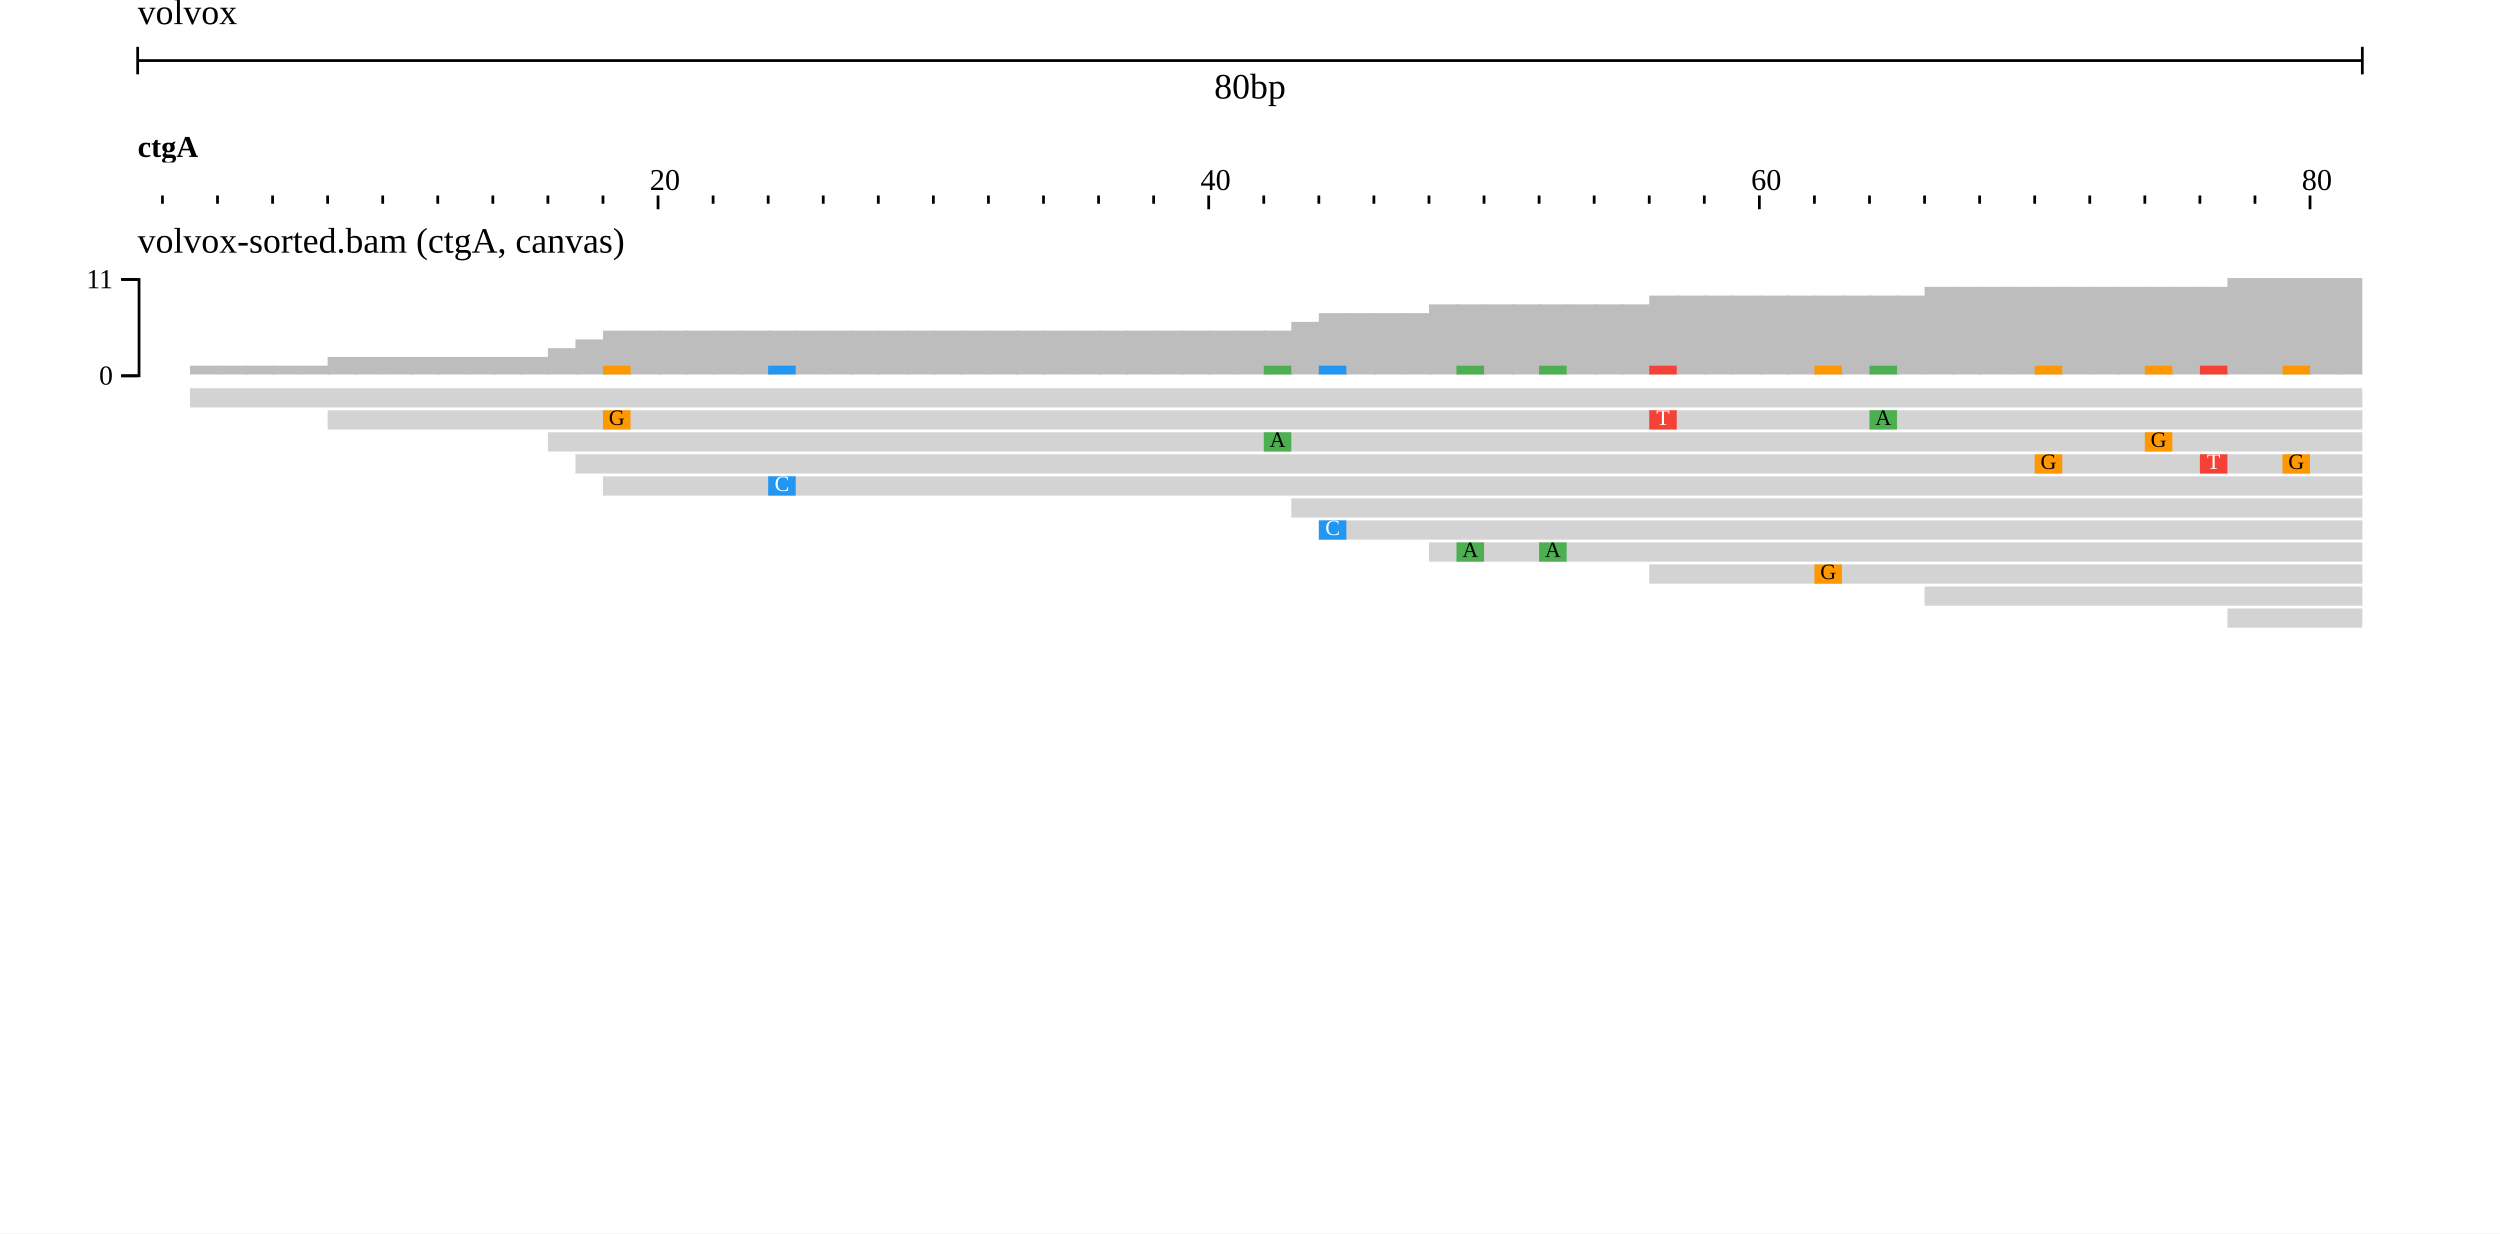
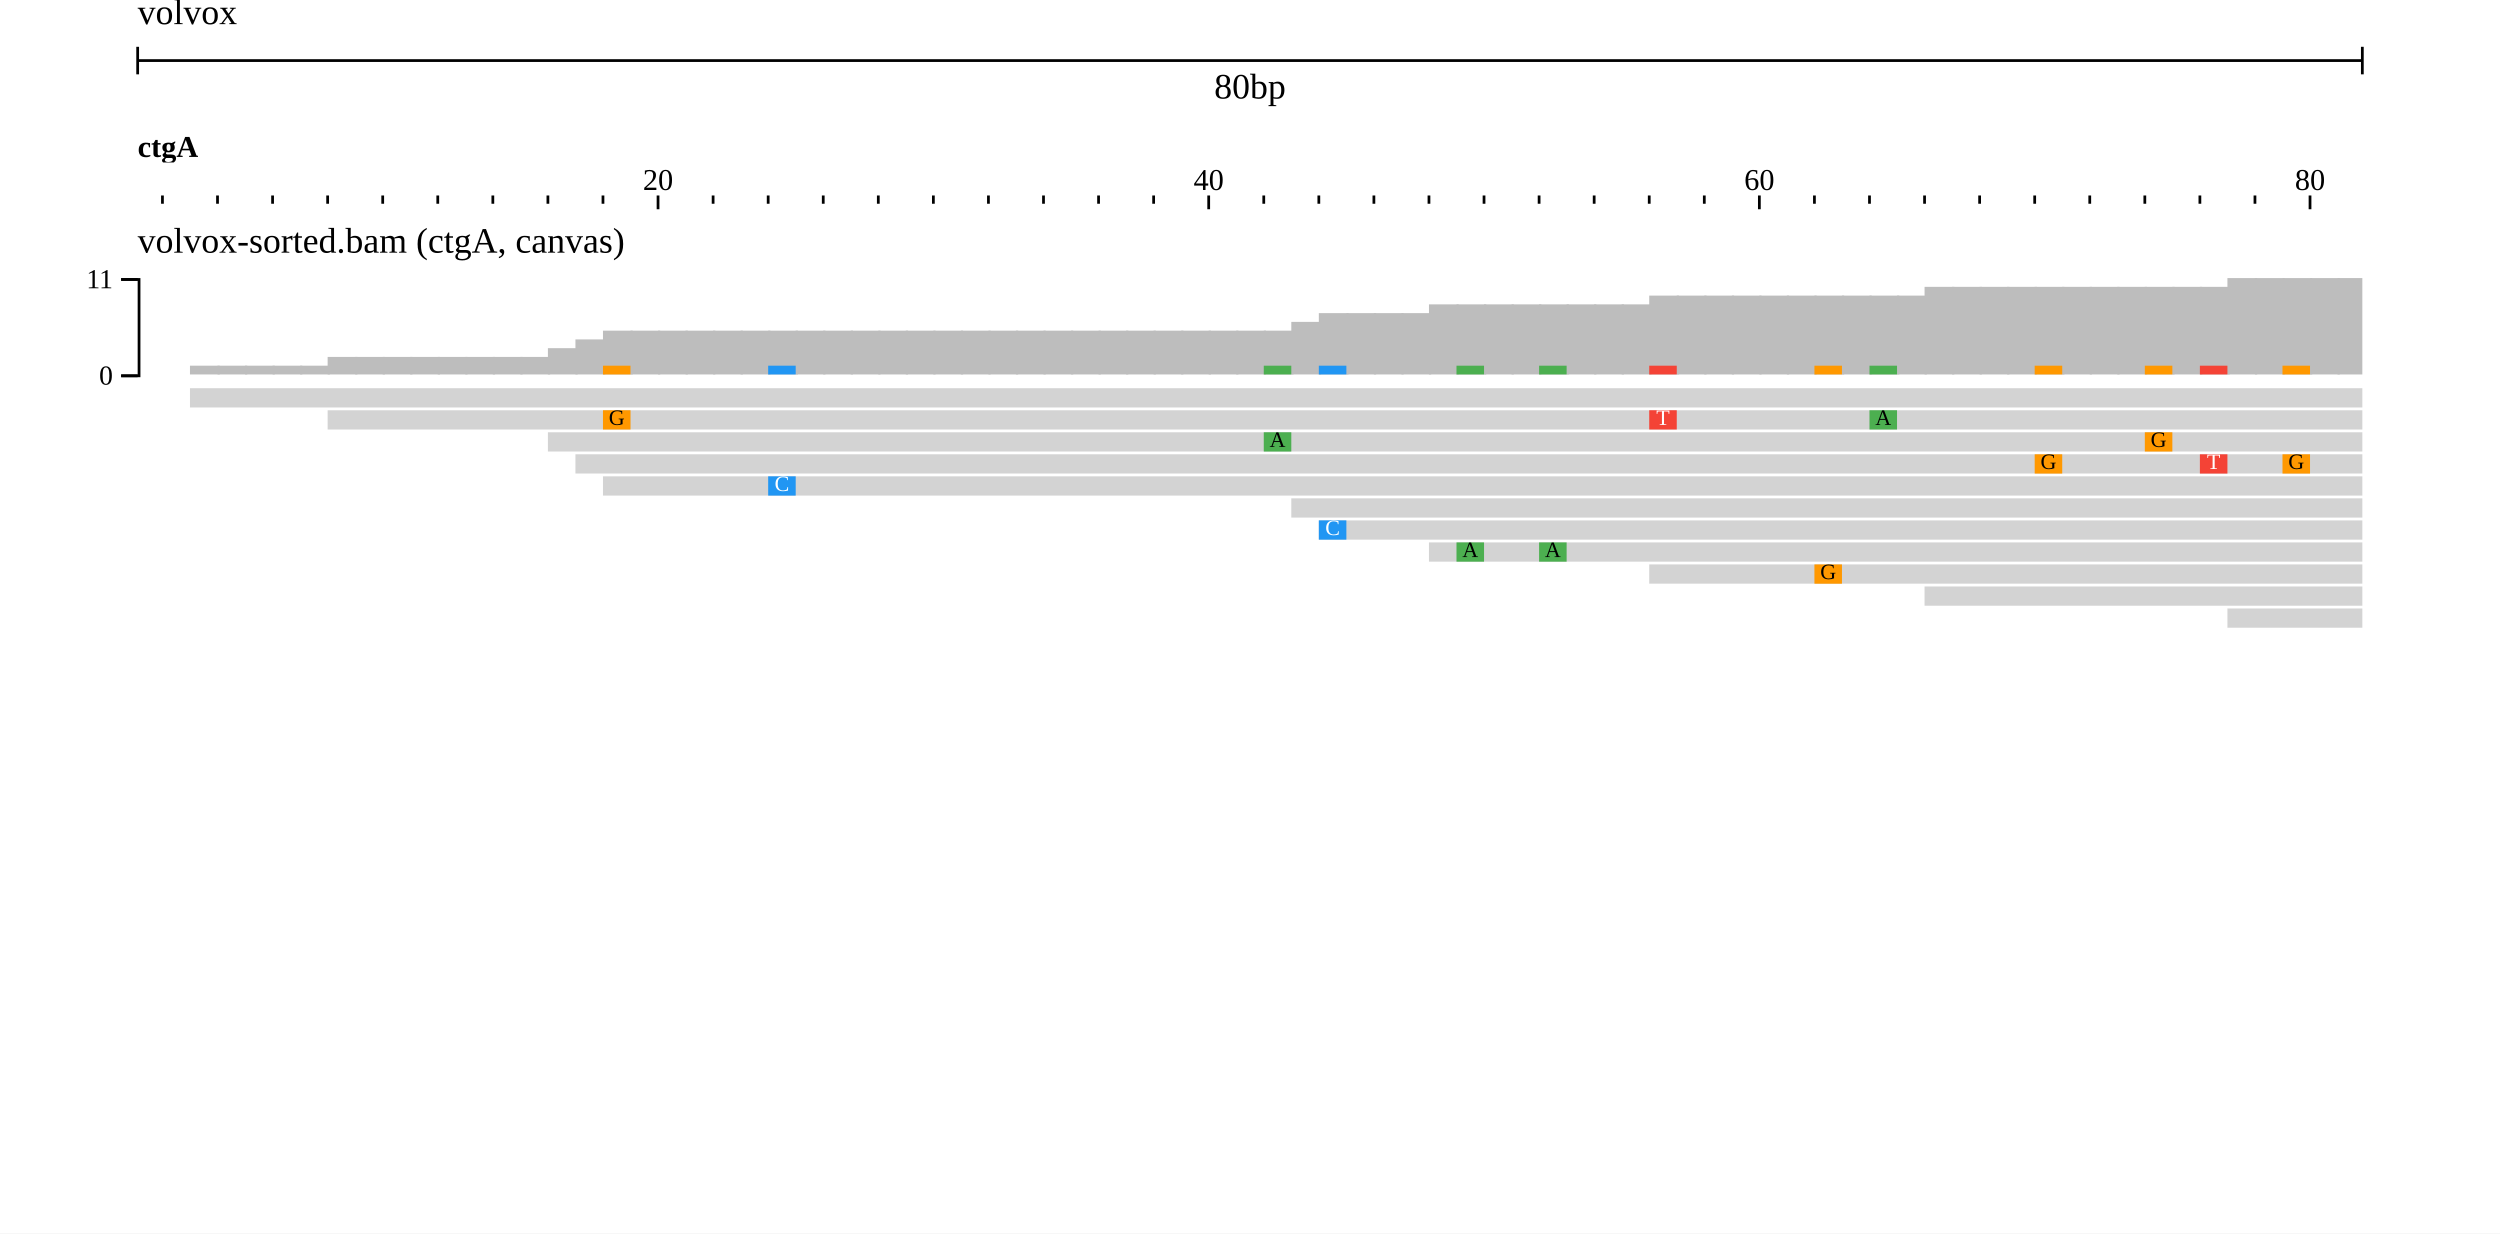
<svg xmlns="http://www.w3.org/2000/svg" width="908" height="448" viewBox="0 0 908 448">
  <rect width="908" height="448" fill="#ffffff" />
  <g transform="translate(50 0)">
    <g transform="translate(0)">
      <g id="header">
        <text x="0" y="0" dominant-baseline="hanging" font-size="13" fill="#000000">volvox</text>
        <g transform="translate(0 22)">
          <line x1="0" x2="808" y1="0" y2="0" stroke="#000000" />
          <line x1="0" x2="0" y1="-5" y2="5" stroke="#000000" />
          <line x1="808" x2="808" y1="-5" y2="5" stroke="#000000" />
          <text x="404" y="5" text-anchor="middle" dominant-baseline="hanging" font-size="13" fill="#000000">80bp</text>
        </g>
        <g transform="translate(0 44)">
          <g transform="translate(0 0)">
            <defs>
              <clipPath id="clip-integration_test-volvox:ctgA:0.1:80.9:0">
                <rect x="0" y="0" width="808" height="100" />
              </clipPath>
            </defs>
            <g clip-path="url(#clip-integration_test-volvox:ctgA:0.1:80.9:0)">
              <line x1="-31" x2="-31" y1="27" y2="30" stroke-width="1" stroke="#000000" />
              <line x1="-11" x2="-11" y1="27" y2="32" stroke-width="1" stroke="#000000" />
              <line x1="9" x2="9" y1="27" y2="30" stroke-width="1" stroke="#000000" />
              <line x1="29" x2="29" y1="27" y2="30" stroke-width="1" stroke="#000000" />
              <line x1="49" x2="49" y1="27" y2="30" stroke-width="1" stroke="#000000" />
              <line x1="69" x2="69" y1="27" y2="30" stroke-width="1" stroke="#000000" />
              <line x1="89" x2="89" y1="27" y2="30" stroke-width="1" stroke="#000000" />
              <line x1="109" x2="109" y1="27" y2="30" stroke-width="1" stroke="#000000" />
              <line x1="129" x2="129" y1="27" y2="30" stroke-width="1" stroke="#000000" />
              <line x1="149" x2="149" y1="27" y2="30" stroke-width="1" stroke="#000000" />
              <line x1="169" x2="169" y1="27" y2="30" stroke-width="1" stroke="#000000" />
              <line x1="189" x2="189" y1="27" y2="32" stroke-width="1" stroke="#000000" />
              <line x1="209" x2="209" y1="27" y2="30" stroke-width="1" stroke="#000000" />
              <line x1="229" x2="229" y1="27" y2="30" stroke-width="1" stroke="#000000" />
              <line x1="249" x2="249" y1="27" y2="30" stroke-width="1" stroke="#000000" />
              <line x1="269" x2="269" y1="27" y2="30" stroke-width="1" stroke="#000000" />
              <line x1="289" x2="289" y1="27" y2="30" stroke-width="1" stroke="#000000" />
              <line x1="309" x2="309" y1="27" y2="30" stroke-width="1" stroke="#000000" />
              <line x1="329" x2="329" y1="27" y2="30" stroke-width="1" stroke="#000000" />
              <line x1="349" x2="349" y1="27" y2="30" stroke-width="1" stroke="#000000" />
              <line x1="369" x2="369" y1="27" y2="30" stroke-width="1" stroke="#000000" />
              <line x1="389" x2="389" y1="27" y2="32" stroke-width="1" stroke="#000000" />
              <line x1="409" x2="409" y1="27" y2="30" stroke-width="1" stroke="#000000" />
              <line x1="429" x2="429" y1="27" y2="30" stroke-width="1" stroke="#000000" />
              <line x1="449" x2="449" y1="27" y2="30" stroke-width="1" stroke="#000000" />
              <line x1="469" x2="469" y1="27" y2="30" stroke-width="1" stroke="#000000" />
              <line x1="489" x2="489" y1="27" y2="30" stroke-width="1" stroke="#000000" />
              <line x1="509" x2="509" y1="27" y2="30" stroke-width="1" stroke="#000000" />
              <line x1="529" x2="529" y1="27" y2="30" stroke-width="1" stroke="#000000" />
              <line x1="549" x2="549" y1="27" y2="30" stroke-width="1" stroke="#000000" />
              <line x1="569" x2="569" y1="27" y2="30" stroke-width="1" stroke="#000000" />
              <line x1="589" x2="589" y1="27" y2="32" stroke-width="1" stroke="#000000" />
              <line x1="609" x2="609" y1="27" y2="30" stroke-width="1" stroke="#000000" />
              <line x1="629" x2="629" y1="27" y2="30" stroke-width="1" stroke="#000000" />
              <line x1="649" x2="649" y1="27" y2="30" stroke-width="1" stroke="#000000" />
              <line x1="669" x2="669" y1="27" y2="30" stroke-width="1" stroke="#000000" />
              <line x1="689" x2="689" y1="27" y2="30" stroke-width="1" stroke="#000000" />
              <line x1="709" x2="709" y1="27" y2="30" stroke-width="1" stroke="#000000" />
              <line x1="729" x2="729" y1="27" y2="30" stroke-width="1" stroke="#000000" />
              <line x1="749" x2="749" y1="27" y2="30" stroke-width="1" stroke="#000000" />
              <line x1="769" x2="769" y1="27" y2="30" stroke-width="1" stroke="#000000" />
              <line x1="789" x2="789" y1="27" y2="32" stroke-width="1" stroke="#000000" />
              <line x1="809" x2="809" y1="27" y2="30" stroke-width="1" stroke="#000000" />
              <line x1="829" x2="829" y1="27" y2="30" stroke-width="1" stroke="#000000" />
-               <text x="186" y="25" font-size="11" fill="#000000">20</text>
-               <text x="386" y="25" font-size="11" fill="#000000">40</text>
-               <text x="586" y="25" font-size="11" fill="#000000">60</text>
-               <text x="786" y="25" font-size="11" fill="#000000">80</text>
+               <text x="189" y="25" text-anchor="middle" font-size="11" fill="#000000">20</text>
+               <text x="389" y="25" text-anchor="middle" font-size="11" fill="#000000">40</text>
+               <text x="589" y="25" text-anchor="middle" font-size="11" fill="#000000">60</text>
+               <text x="789" y="25" text-anchor="middle" font-size="11" fill="#000000">80</text>
            </g>
          </g>
          <g transform="translate(0 0)">
            <defs>
              <clipPath id="reflabel-integration_test-volvox:ctgA:0:80:0">
                <rect x="0" y="0" width="1598" height="15" />
              </clipPath>
            </defs>
            <g clip-path="url(#reflabel-integration_test-volvox:ctgA:0:80:0)">
              <text x="0" y="13" font-size="11" font-weight="bold" fill="#000000">ctgA</text>
            </g>
          </g>
        </g>
      </g>
    </g>
    <g transform="translate(0 78)">
      <g transform="translate(0 0)">
        <defs>
          <clipPath id="track-clip-integration_test-volvox_alignments_pileup_coverage">
            <rect x="-50" y="18" width="858" height="250" />
          </clipPath>
        </defs>
        <g clip-path="url(#track-clip-integration_test-volvox_alignments_pileup_coverage)">
          <g transform="translate(0 18)">
            <defs>
              <clipPath id="alignments-clip-5GfQp_z8Ji">
                <rect x="0" y="0" width="808" height="250" />
              </clipPath>
            </defs>
            <g clip-path="url(#alignments-clip-5GfQp_z8Ji)">
              <g>
                <clipPath id="svgcanvas-clip-0">
                  <path d="M0,0h808v250h-808Z" />
                </clipPath>
                <g clip-path="url(#svgcanvas-clip-0)">
                  <clipPath id="svgcanvas-clip-1">
                    <path d="M0,0h808v250h-808Z" />
                  </clipPath>
                  <g clip-path="url(#svgcanvas-clip-1)">
                    <rect x="-1" y="40" width="10.8" height="0" fill="rgb(189,189,189)" />
                    <rect x="9" y="40" width="10.8" height="0" fill="rgb(189,189,189)" />
                    <rect x="19" y="36.818" width="10.8" height="3.182" fill="rgb(189,189,189)" />
                    <rect x="29" y="36.818" width="10.8" height="3.182" fill="rgb(189,189,189)" />
                    <rect x="39" y="36.818" width="10.8" height="3.182" fill="rgb(189,189,189)" />
                    <rect x="49" y="36.818" width="10.8" height="3.182" fill="rgb(189,189,189)" />
                    <rect x="59" y="36.818" width="10.8" height="3.182" fill="rgb(189,189,189)" />
                    <rect x="69" y="33.636" width="10.8" height="6.364" fill="rgb(189,189,189)" />
                    <rect x="79" y="33.636" width="10.8" height="6.364" fill="rgb(189,189,189)" />
                    <rect x="89" y="33.636" width="10.8" height="6.364" fill="rgb(189,189,189)" />
                    <rect x="99" y="33.636" width="10.8" height="6.364" fill="rgb(189,189,189)" />
                    <rect x="109" y="33.636" width="10.8" height="6.364" fill="rgb(189,189,189)" />
                    <rect x="119" y="33.636" width="10.8" height="6.364" fill="rgb(189,189,189)" />
                    <rect x="129" y="33.636" width="10.8" height="6.364" fill="rgb(189,189,189)" />
                    <rect x="139" y="33.636" width="10.8" height="6.364" fill="rgb(189,189,189)" />
                    <rect x="149" y="30.455" width="10.8" height="9.545" fill="rgb(189,189,189)" />
                    <rect x="159" y="27.273" width="10.8" height="12.727" fill="rgb(189,189,189)" />
                    <rect x="169" y="24.091" width="10.8" height="15.909" fill="rgb(189,189,189)" />
                    <rect x="179" y="24.091" width="10.8" height="15.909" fill="rgb(189,189,189)" />
                    <rect x="189" y="24.091" width="10.8" height="15.909" fill="rgb(189,189,189)" />
                    <rect x="199" y="24.091" width="10.8" height="15.909" fill="rgb(189,189,189)" />
                    <rect x="209" y="24.091" width="10.8" height="15.909" fill="rgb(189,189,189)" />
                    <rect x="219" y="24.091" width="10.8" height="15.909" fill="rgb(189,189,189)" />
                    <rect x="229" y="24.091" width="10.8" height="15.909" fill="rgb(189,189,189)" />
                    <rect x="239" y="24.091" width="10.8" height="15.909" fill="rgb(189,189,189)" />
                    <rect x="249" y="24.091" width="10.8" height="15.909" fill="rgb(189,189,189)" />
                    <rect x="259" y="24.091" width="10.8" height="15.909" fill="rgb(189,189,189)" />
                    <rect x="269" y="24.091" width="10.8" height="15.909" fill="rgb(189,189,189)" />
                    <rect x="279" y="24.091" width="10.8" height="15.909" fill="rgb(189,189,189)" />
                    <rect x="289" y="24.091" width="10.8" height="15.909" fill="rgb(189,189,189)" />
                    <rect x="299" y="24.091" width="10.8" height="15.909" fill="rgb(189,189,189)" />
                    <rect x="309" y="24.091" width="10.8" height="15.909" fill="rgb(189,189,189)" />
                    <rect x="319" y="24.091" width="10.8" height="15.909" fill="rgb(189,189,189)" />
                    <rect x="329" y="24.091" width="10.8" height="15.909" fill="rgb(189,189,189)" />
                    <rect x="339" y="24.091" width="10.8" height="15.909" fill="rgb(189,189,189)" />
                    <rect x="349" y="24.091" width="10.8" height="15.909" fill="rgb(189,189,189)" />
                    <rect x="359" y="24.091" width="10.8" height="15.909" fill="rgb(189,189,189)" />
                    <rect x="369" y="24.091" width="10.8" height="15.909" fill="rgb(189,189,189)" />
                    <rect x="379" y="24.091" width="10.8" height="15.909" fill="rgb(189,189,189)" />
                    <rect x="389" y="24.091" width="10.8" height="15.909" fill="rgb(189,189,189)" />
                    <rect x="399" y="24.091" width="10.8" height="15.909" fill="rgb(189,189,189)" />
                    <rect x="409" y="24.091" width="10.8" height="15.909" fill="rgb(189,189,189)" />
                    <rect x="419" y="20.909" width="10.8" height="19.091" fill="rgb(189,189,189)" />
                    <rect x="429" y="17.727" width="10.8" height="22.273" fill="rgb(189,189,189)" />
                    <rect x="439" y="17.727" width="10.8" height="22.273" fill="rgb(189,189,189)" />
                    <rect x="449" y="17.727" width="10.8" height="22.273" fill="rgb(189,189,189)" />
                    <rect x="459" y="17.727" width="10.8" height="22.273" fill="rgb(189,189,189)" />
                    <rect x="469" y="14.545" width="10.8" height="25.455" fill="rgb(189,189,189)" />
                    <rect x="479" y="14.545" width="10.8" height="25.455" fill="rgb(189,189,189)" />
                    <rect x="489" y="14.545" width="10.8" height="25.455" fill="rgb(189,189,189)" />
                    <rect x="499" y="14.545" width="10.8" height="25.455" fill="rgb(189,189,189)" />
                    <rect x="509" y="14.545" width="10.8" height="25.455" fill="rgb(189,189,189)" />
                    <rect x="519" y="14.545" width="10.8" height="25.455" fill="rgb(189,189,189)" />
                    <rect x="529" y="14.545" width="10.8" height="25.455" fill="rgb(189,189,189)" />
                    <rect x="539" y="14.545" width="10.8" height="25.455" fill="rgb(189,189,189)" />
                    <rect x="549" y="11.364" width="10.8" height="28.636" fill="rgb(189,189,189)" />
                    <rect x="559" y="11.364" width="10.8" height="28.636" fill="rgb(189,189,189)" />
                    <rect x="569" y="11.364" width="10.8" height="28.636" fill="rgb(189,189,189)" />
                    <rect x="579" y="11.364" width="10.8" height="28.636" fill="rgb(189,189,189)" />
                    <rect x="589" y="11.364" width="10.8" height="28.636" fill="rgb(189,189,189)" />
                    <rect x="599" y="11.364" width="10.8" height="28.636" fill="rgb(189,189,189)" />
                    <rect x="609" y="11.364" width="10.8" height="28.636" fill="rgb(189,189,189)" />
                    <rect x="619" y="11.364" width="10.8" height="28.636" fill="rgb(189,189,189)" />
                    <rect x="629" y="11.364" width="10.8" height="28.636" fill="rgb(189,189,189)" />
                    <rect x="639" y="11.364" width="10.8" height="28.636" fill="rgb(189,189,189)" />
                    <rect x="649" y="8.182" width="10.8" height="31.818" fill="rgb(189,189,189)" />
                    <rect x="659" y="8.182" width="10.8" height="31.818" fill="rgb(189,189,189)" />
                    <rect x="669" y="8.182" width="10.8" height="31.818" fill="rgb(189,189,189)" />
                    <rect x="679" y="8.182" width="10.8" height="31.818" fill="rgb(189,189,189)" />
                    <rect x="689" y="8.182" width="10.8" height="31.818" fill="rgb(189,189,189)" />
                    <rect x="699" y="8.182" width="10.8" height="31.818" fill="rgb(189,189,189)" />
                    <rect x="709" y="8.182" width="10.8" height="31.818" fill="rgb(189,189,189)" />
                    <rect x="719" y="8.182" width="10.8" height="31.818" fill="rgb(189,189,189)" />
                    <rect x="729" y="8.182" width="10.8" height="31.818" fill="rgb(189,189,189)" />
                    <rect x="739" y="8.182" width="10.8" height="31.818" fill="rgb(189,189,189)" />
                    <rect x="749" y="8.182" width="10.8" height="31.818" fill="rgb(189,189,189)" />
                    <rect x="759" y="5" width="10.8" height="35" fill="rgb(189,189,189)" />
                    <rect x="769" y="5" width="10.8" height="35" fill="rgb(189,189,189)" />
                    <rect x="779" y="5" width="10.8" height="35" fill="rgb(189,189,189)" />
                    <rect x="789" y="5" width="10.8" height="35" fill="rgb(189,189,189)" />
                    <rect x="799" y="5" width="10.8" height="35" fill="rgb(189,189,189)" />
                    <rect x="169" y="36.818" width="10" height="3.182" fill="rgb(255,152,0)" />
                    <rect x="549" y="36.818" width="10" height="3.182" fill="rgb(244,67,54)" />
                    <rect x="629" y="36.818" width="10" height="3.182" fill="rgb(76,175,80)" />
                    <rect x="409" y="36.818" width="10" height="3.182" fill="rgb(76,175,80)" />
                    <rect x="729" y="36.818" width="10" height="3.182" fill="rgb(255,152,0)" />
                    <rect x="689" y="36.818" width="10" height="3.182" fill="rgb(255,152,0)" />
                    <rect x="749" y="36.818" width="10" height="3.182" fill="rgb(244,67,54)" />
                    <rect x="779" y="36.818" width="10" height="3.182" fill="rgb(255,152,0)" />
                    <rect x="229" y="36.818" width="10" height="3.182" fill="rgb(33,150,243)" />
                    <rect x="429" y="36.818" width="10" height="3.182" fill="rgb(33,150,243)" />
                    <rect x="479" y="36.818" width="10" height="3.182" fill="rgb(76,175,80)" />
                    <rect x="509" y="36.818" width="10" height="3.182" fill="rgb(76,175,80)" />
                    <rect x="609" y="36.818" width="10" height="3.182" fill="rgb(255,152,0)" />
                  </g>
                  <clipPath id="svgcanvas-clip-2">
                    <path d="M0,45h808v205h-808Z" />
                  </clipPath>
                  <g clip-path="url(#svgcanvas-clip-2)">
                    <path d="M19,45L1019,45L1027,48.5L1019,52L19,52Z" fill="rgb(211,211,211)" stroke="none" />
                    <path d="M69,53L1069,53L1077,56.5L1069,60L69,60Z" fill="rgb(211,211,211)" stroke="none" />
                    <path d="M149,61L1149,61L1157,64.5L1149,68L149,68Z" fill="rgb(211,211,211)" stroke="none" />
                    <path d="M159,69L1159,69L1167,72.5L1159,76L159,76Z" fill="rgb(211,211,211)" stroke="none" />
                    <path d="M169,77L1169,77L1177,80.5L1169,84L169,84Z" fill="rgb(211,211,211)" stroke="none" />
                    <rect x="419" y="85" width="1000" height="7" fill="rgb(211,211,211)" />
                    <rect x="429" y="93" width="1000" height="7" fill="rgb(211,211,211)" />
                    <rect x="469" y="101" width="1000" height="7" fill="rgb(211,211,211)" />
                    <rect x="549" y="109" width="1000" height="7" fill="rgb(211,211,211)" />
                    <rect x="649" y="117" width="1000" height="7" fill="rgb(211,211,211)" />
                    <rect x="759" y="125" width="1000" height="7" fill="rgb(211,211,211)" />
                    <rect x="899" y="133" width="1000" height="7" fill="rgb(211,211,211)" />
                    <rect x="939" y="141" width="1000" height="7" fill="rgb(211,211,211)" />
                    <rect x="1089" y="45" width="1000" height="7" fill="rgb(211,211,211)" />
                    <rect x="169" y="53" width="10" height="7" fill="rgb(255,152,0)" />
                    <rect x="549" y="53" width="10" height="7" fill="rgb(244,67,54)" />
                    <rect x="629" y="53" width="10" height="7" fill="rgb(76,175,80)" />
                    <rect x="829" y="53" width="10" height="7" fill="rgb(33,150,243)" />
                    <rect x="409" y="61" width="10" height="7" fill="rgb(76,175,80)" />
                    <rect x="729" y="61" width="10" height="7" fill="rgb(255,152,0)" />
                    <rect x="1029" y="61" width="10" height="7" fill="rgb(76,175,80)" />
                    <rect x="689" y="69" width="10" height="7" fill="rgb(255,152,0)" />
                    <rect x="749" y="69" width="10" height="7" fill="rgb(244,67,54)" />
                    <rect x="779" y="69" width="10" height="7" fill="rgb(255,152,0)" />
                    <rect x="849" y="69" width="10" height="7" fill="rgb(76,175,80)" />
                    <rect x="229" y="77" width="10" height="7" fill="rgb(33,150,243)" />
                    <rect x="859" y="77" width="10" height="7" fill="rgb(255,152,0)" />
                    <rect x="1109" y="77" width="10" height="7" fill="rgb(33,150,243)" />
                    <rect x="1039" y="85" width="10" height="7" fill="rgb(244,67,54)" />
                    <rect x="429" y="93" width="10" height="7" fill="rgb(33,150,243)" />
                    <rect x="479" y="101" width="10" height="7" fill="rgb(76,175,80)" />
                    <rect x="509" y="101" width="10" height="7" fill="rgb(76,175,80)" />
                    <rect x="609" y="109" width="10" height="7" fill="rgb(255,152,0)" />
                    <rect x="1039" y="117" width="10" height="7" fill="rgb(33,150,243)" />
                  </g>
                </g>
                <text x="174" y="56.5" fill="rgb(0, 0, 0)" font-size="8" text-anchor="middle" dominant-baseline="middle">G</text>
                <text x="554" y="56.5" fill="#fff" font-size="8" text-anchor="middle" dominant-baseline="middle">T</text>
                <text x="634" y="56.5" fill="rgb(0, 0, 0)" font-size="8" text-anchor="middle" dominant-baseline="middle">A</text>
                <text x="414" y="64.5" fill="rgb(0, 0, 0)" font-size="8" text-anchor="middle" dominant-baseline="middle">A</text>
                <text x="734" y="64.5" fill="rgb(0, 0, 0)" font-size="8" text-anchor="middle" dominant-baseline="middle">G</text>
                <text x="694" y="72.5" fill="rgb(0, 0, 0)" font-size="8" text-anchor="middle" dominant-baseline="middle">G</text>
                <text x="754" y="72.5" fill="#fff" font-size="8" text-anchor="middle" dominant-baseline="middle">T</text>
                <text x="784" y="72.5" fill="rgb(0, 0, 0)" font-size="8" text-anchor="middle" dominant-baseline="middle">G</text>
                <text x="234" y="80.5" fill="#fff" font-size="8" text-anchor="middle" dominant-baseline="middle">C</text>
                <text x="434" y="96.5" fill="#fff" font-size="8" text-anchor="middle" dominant-baseline="middle">C</text>
                <text x="484" y="104.5" fill="rgb(0, 0, 0)" font-size="8" text-anchor="middle" dominant-baseline="middle">A</text>
                <text x="514" y="104.5" fill="rgb(0, 0, 0)" font-size="8" text-anchor="middle" dominant-baseline="middle">A</text>
                <text x="614" y="112.5" fill="rgb(0, 0, 0)" font-size="8" text-anchor="middle" dominant-baseline="middle">G</text>
              </g>
            </g>
            <g transform="translate(0, 0)">
              <g font-size="10" text-anchor="end" stroke="rgb(0, 0, 0)" stroke-width="1">
                <path fill="none" d="M-6 5.5H0.5V40.5H-6" />
                <g transform="translate(0,40)">
                  <line x2="-6" y1="0.5" y2="0.5" />
                  <text stroke="#fff" stroke-width="2.5" paint-order="stroke" fill="rgb(0, 0, 0)" dy="0.32em" x="-9" y="0.5">0</text>
                </g>
                <g transform="translate(0,5)">
                  <line x2="-6" y1="0.5" y2="0.5" />
                  <text stroke="#fff" stroke-width="2.5" paint-order="stroke" fill="rgb(0, 0, 0)" dy="0.32em" x="-9" y="0.5">11</text>
                </g>
              </g>
            </g>
          </g>
        </g>
        <text x="0" y="5" font-size="13" dominant-baseline="hanging" fill="#000000">volvox-sorted.bam (ctgA, canvas)</text>
      </g>
    </g>
    <g transform="translate(0 78)">
      <defs>
        <clipPath id="highlight-clip-integration_test">
          <rect x="0" y="0" width="808" height="270" />
        </clipPath>
      </defs>
      <g clip-path="url(#highlight-clip-integration_test)" />
    </g>
  </g>
</svg>
